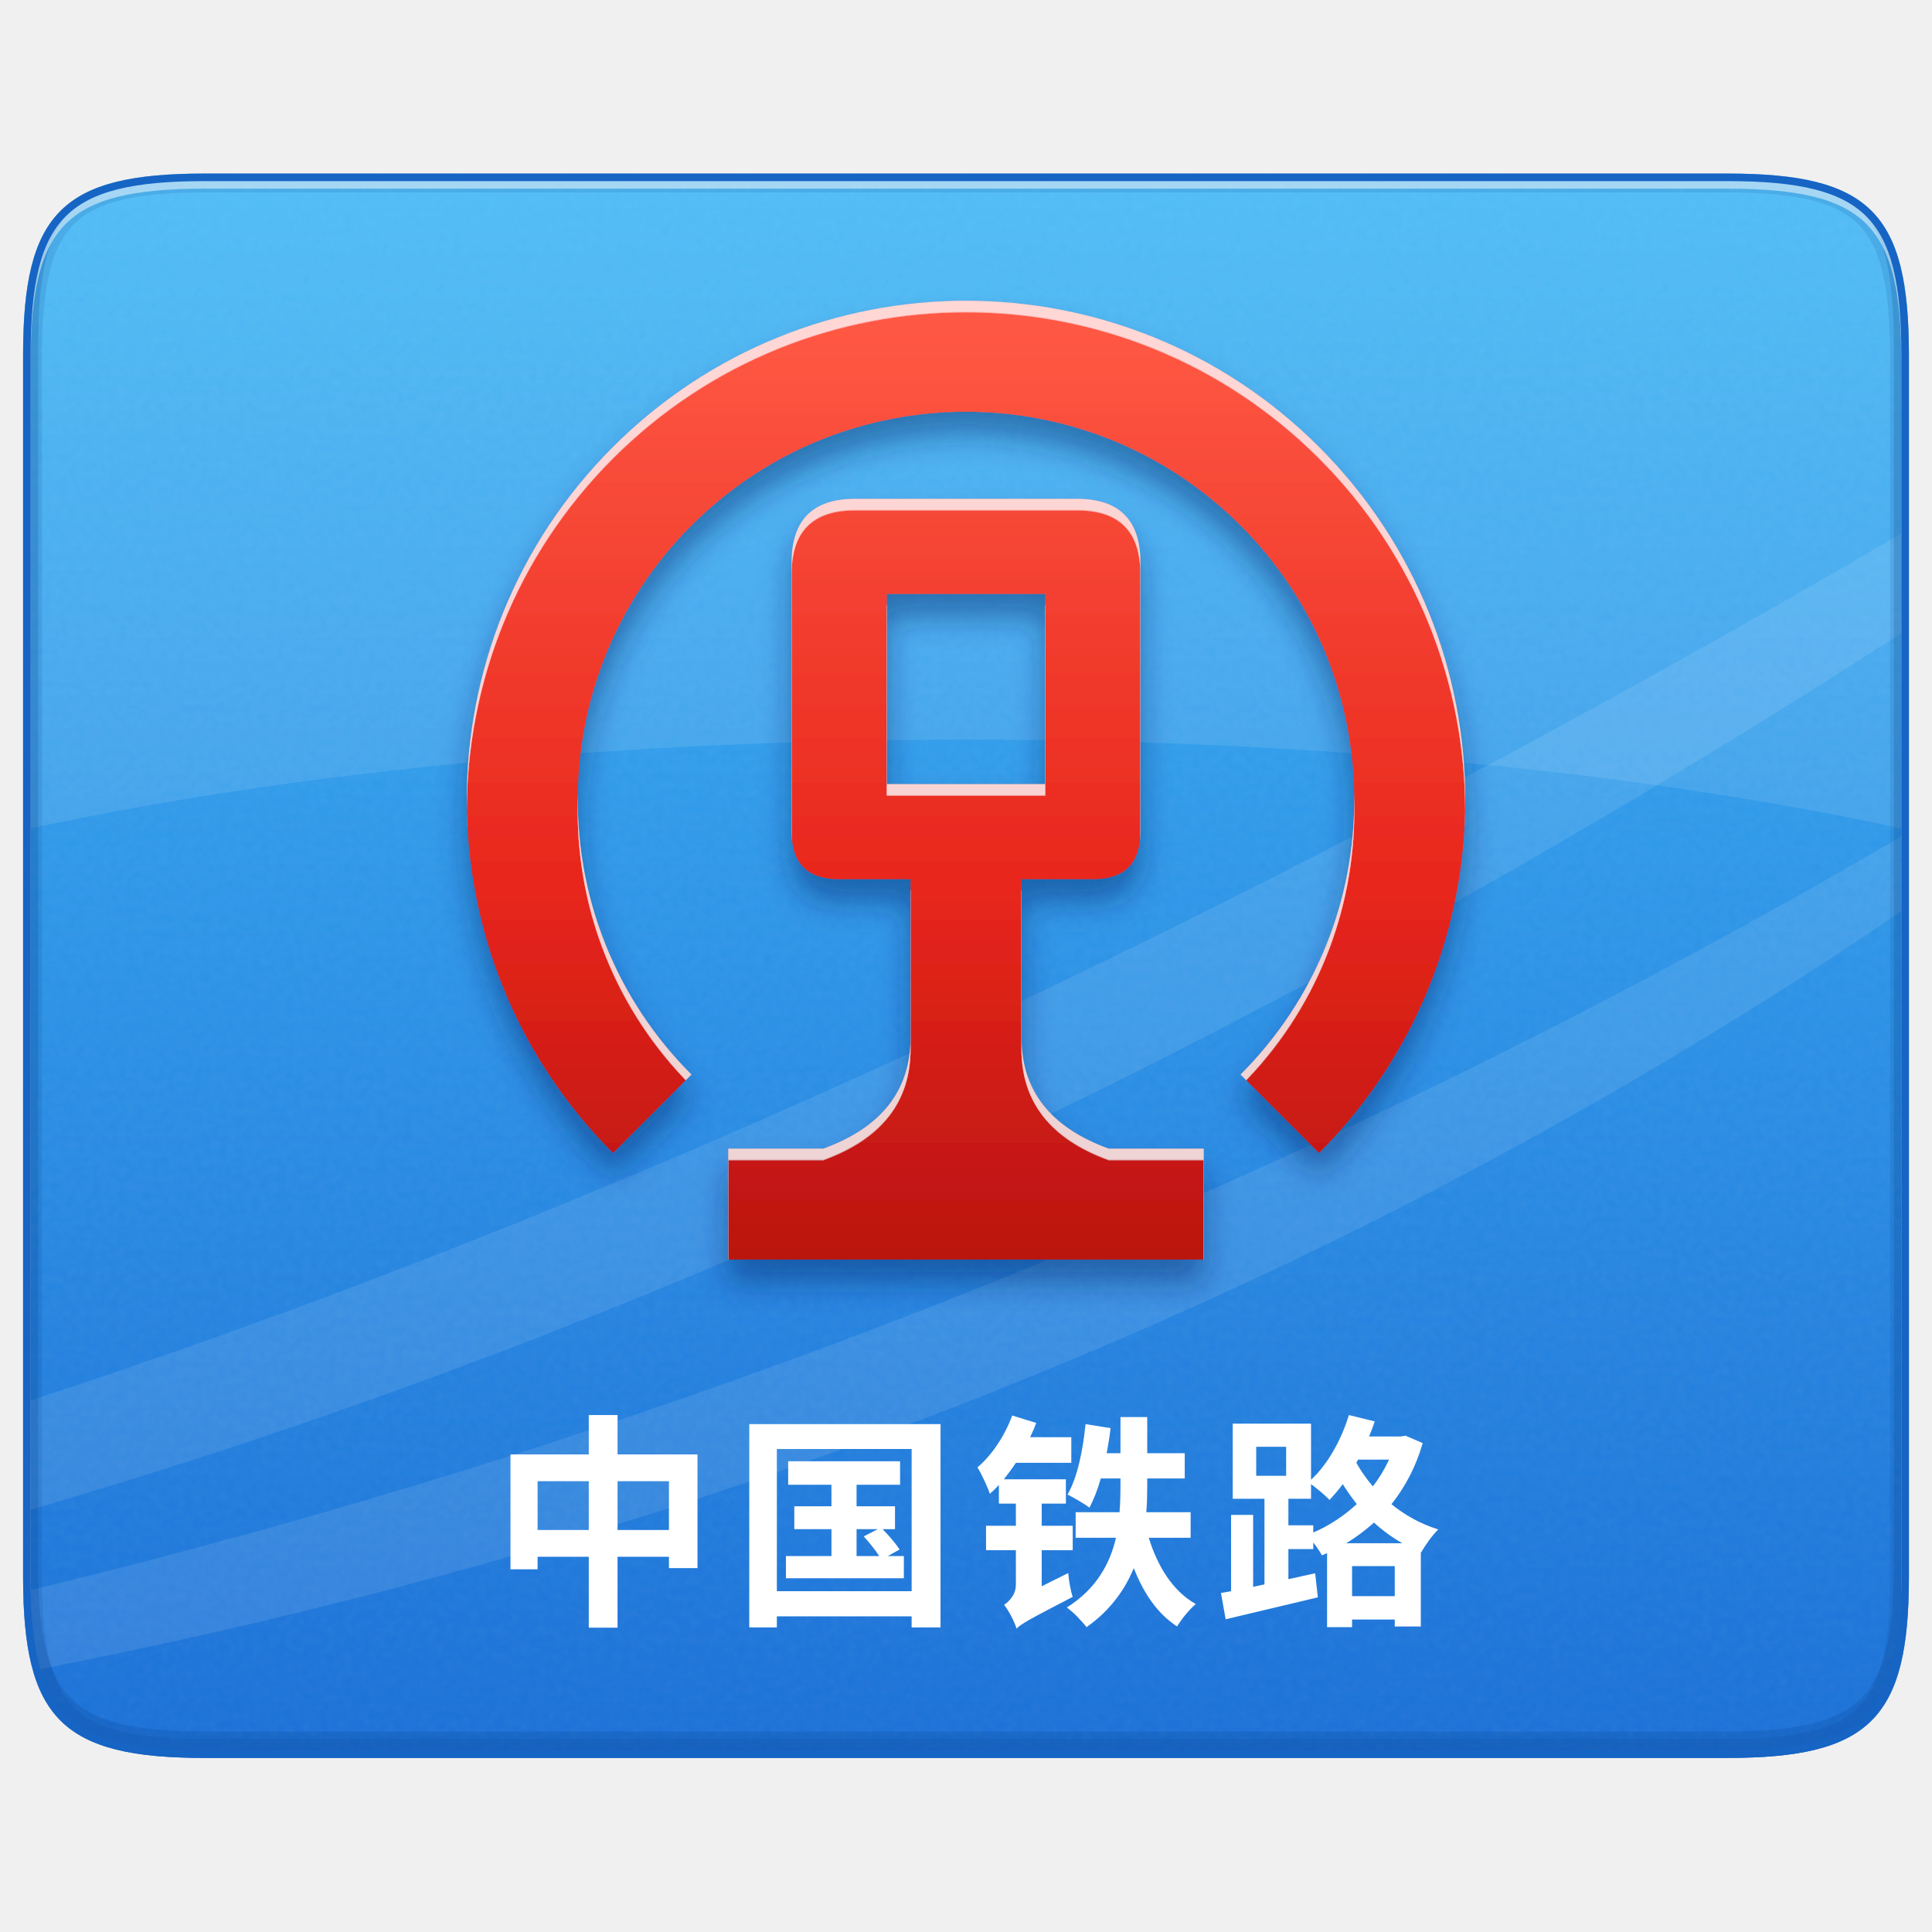
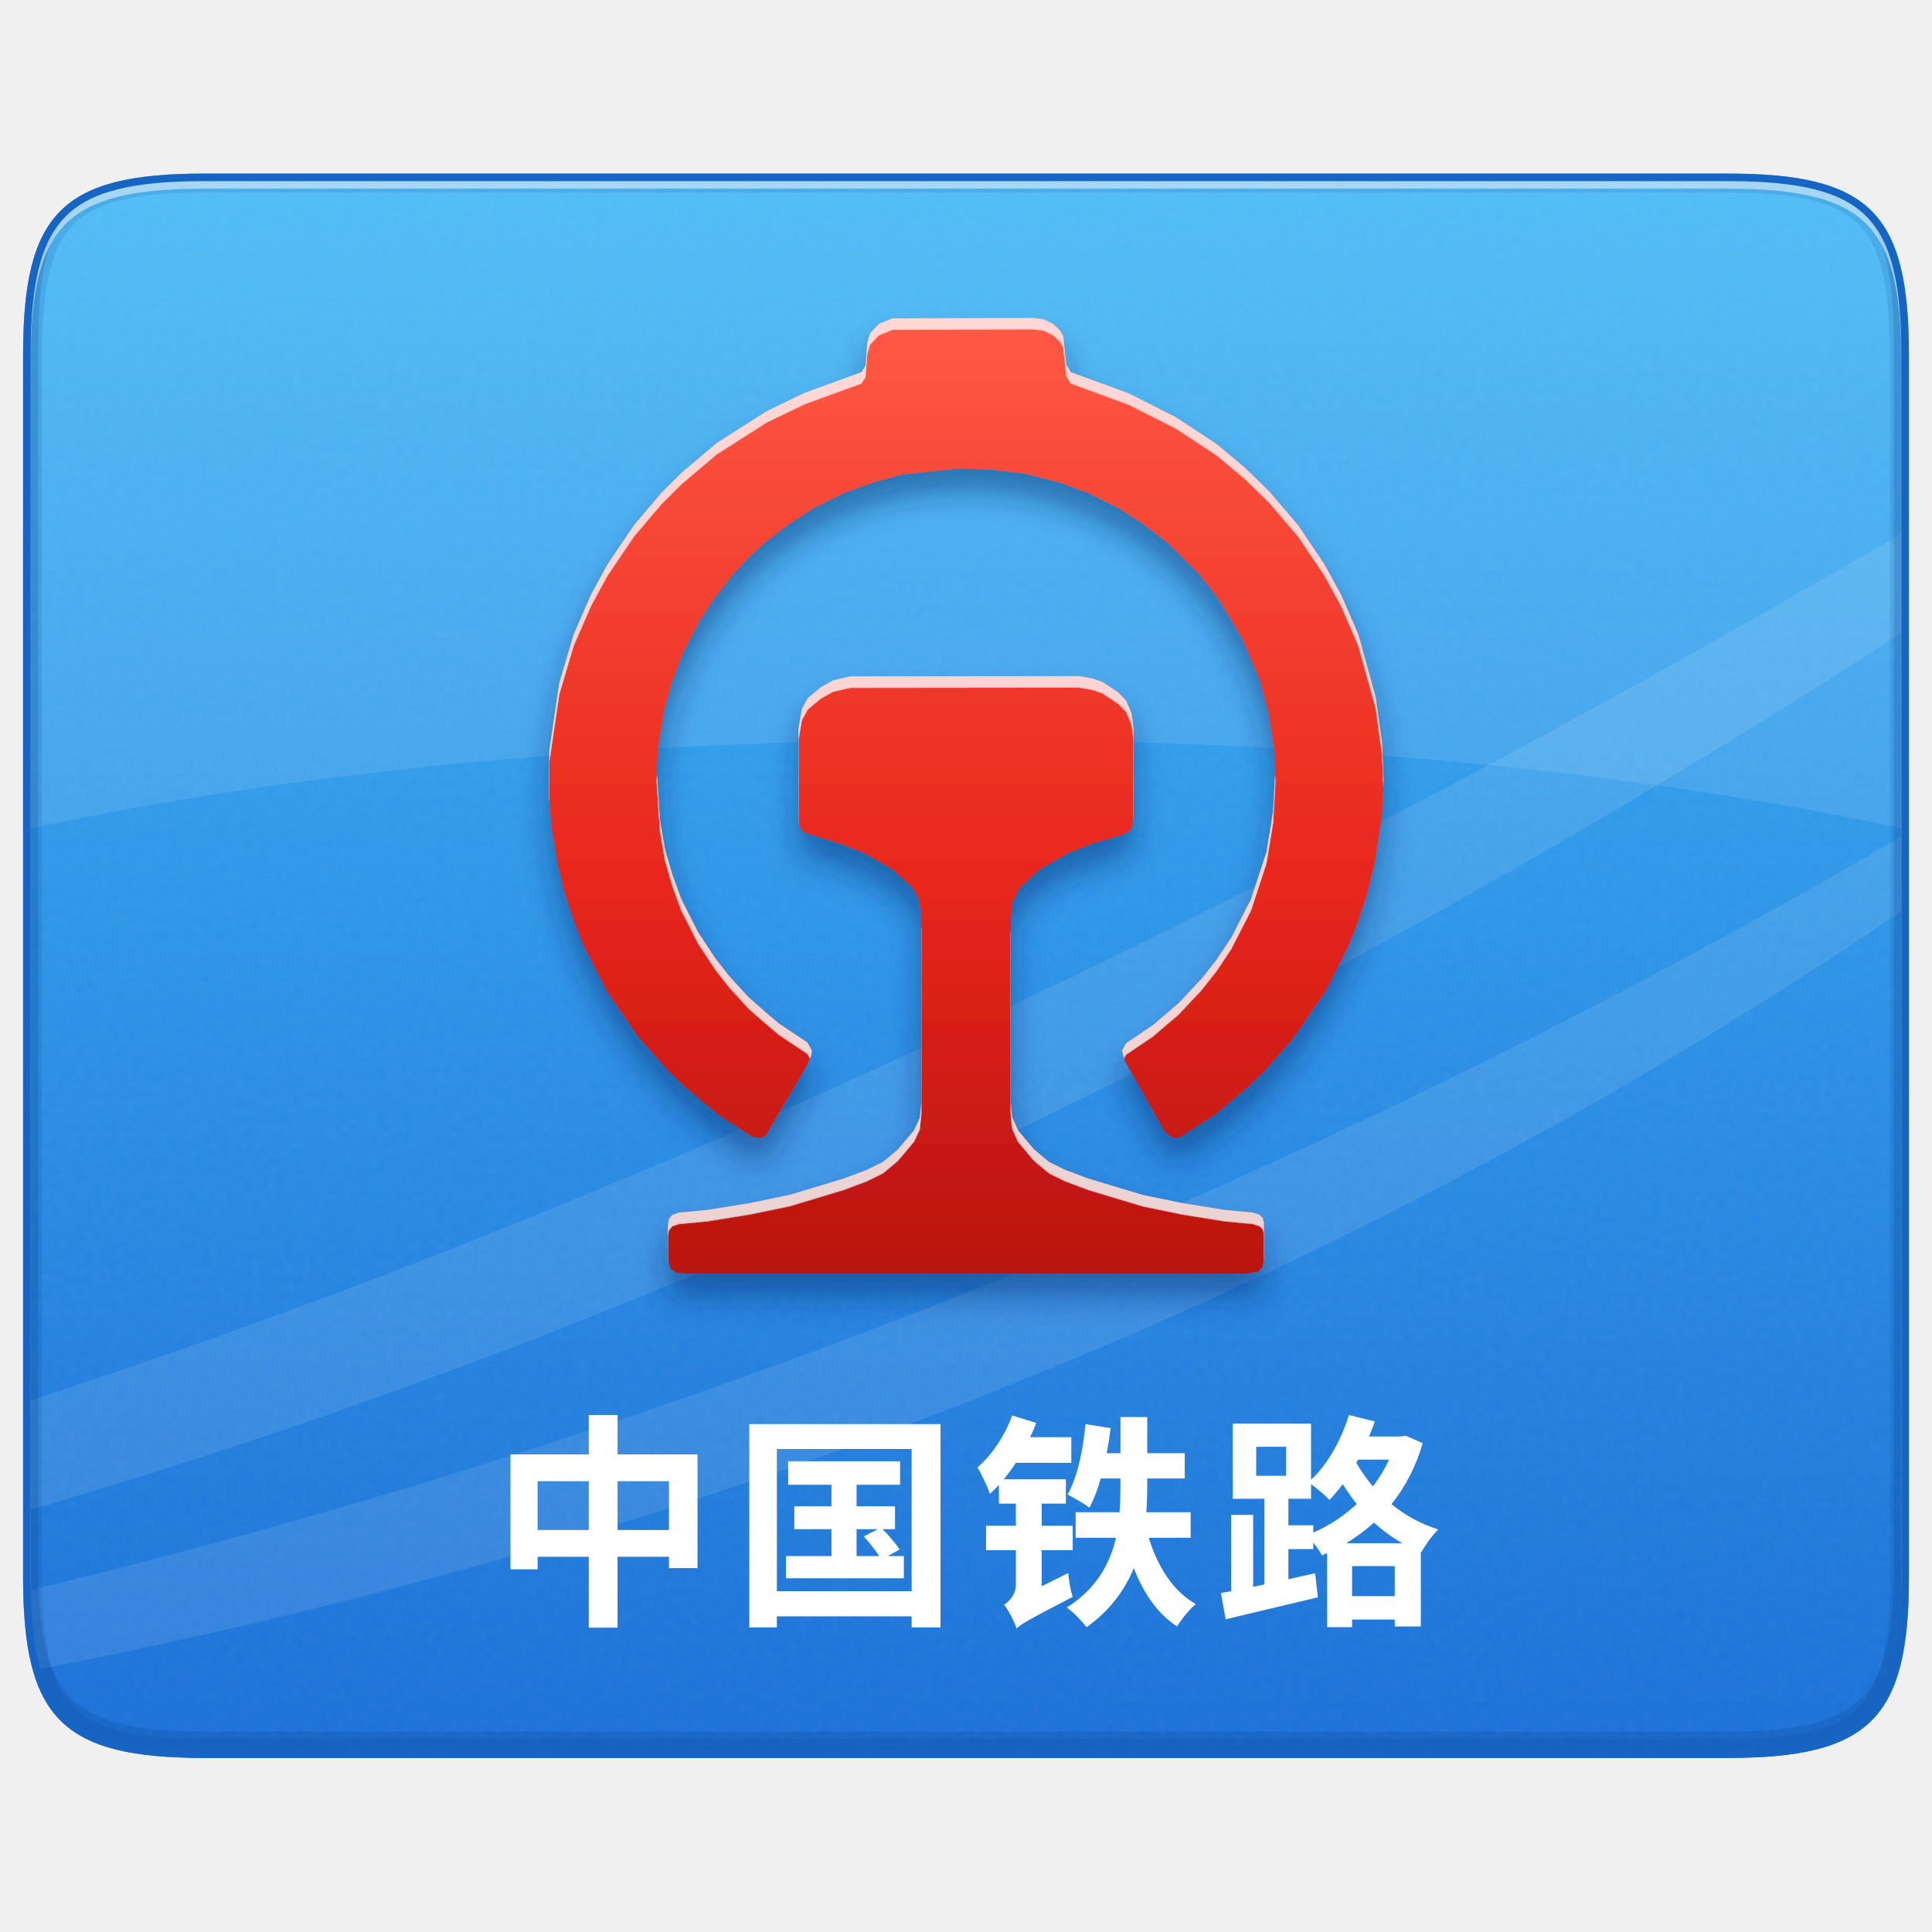
<svg xmlns="http://www.w3.org/2000/svg" width="256" height="256" viewBox="0 0 256 256">
  <defs>
    <path id="t" d="M27.06 23H228.94C247.74 23 252.94 28.2 252.94 47V208.93C252.94 227.73 247.74 232.93 228.94 232.93H27.06C8.26 232.93 3.06 227.73 3.06 208.93V47C3.06 28.2 8.26 23 27.06 23Z" />
    <clipPath id="tc">
      <use href="#t" />
    </clipPath>
    <linearGradient id="tf" x1="0" y1="23" x2="0" y2="233" gradientUnits="userSpaceOnUse">
      <stop offset="0" stop-color="#3DB5F5" />
      <stop offset="1" stop-color="#1A6FD6" />
    </linearGradient>
    <linearGradient id="red" x1="0" y1="-62" x2="0" y2="60" gradientUnits="userSpaceOnUse">
      <stop offset="0" stop-color="#FF5A45" />
      <stop offset=".6" stop-color="#E8261C" />
      <stop offset="1" stop-color="#B8130F" />
    </linearGradient>
    <filter id="noise" x="0" y="0" width="100%" height="100%">
      <feTurbulence type="fractalNoise" baseFrequency="0.9" numOctaves="2" seed="13" />
      <feColorMatrix values="0 0 0 0 1  0 0 0 0 1  0 0 0 0 1  0 0 0 0.05 0" />
      <feComposite in2="SourceAlpha" operator="in" />
    </filter>
    <filter id="emb" x="-20%" y="-20%" width="140%" height="150%">
      <feGaussianBlur in="SourceAlpha" stdDeviation="2" result="b" />
      <feOffset in="b" dy="3" result="o" />
      <feFlood flood-color="#002A66" flood-opacity=".45" />
      <feComposite in2="o" operator="in" result="sh" />
      <feOffset in="SourceAlpha" dy="1.5" result="so" />
      <feComposite in="SourceAlpha" in2="so" operator="out" result="edge" />
      <feFlood flood-color="#fff" flood-opacity=".65" />
      <feComposite in2="edge" operator="in" result="hl" />
      <feMerge>
        <feMergeNode in="sh" />
        <feMergeNode in="SourceGraphic" />
        <feMergeNode in="hl" />
      </feMerge>
    </filter>
    <g id="emblem">
-       <path d="M-39.6 39.6A56 56 0 1 1 39.6 39.6" fill="none" stroke="url(#red)" stroke-width="14" />
-       <path fill="url(#red)" fill-rule="evenodd" d="M-22 -30Q-22 -38 -14 -38H14Q22 -38 22 -30V4Q22 10 16 10H7V30Q7 40 18 44H30V58H-30V44H-18Q-7 40 -7 30V10H-16Q-22 10 -22 4ZM-10 -26H10V-2H-10Z" />
+       <path fill="url(#red)" d="M-9.29 -60.77L-10.99 -60.07L-12.12 -58.87L-12.46 -57.68L-12.67 -54.78L-13.21 -53.98L-20.36 -51.38L-25.13 -49.08L-31.44 -45.06L-35.87 -41.31L-38.43 -38.76L-41.90 -34.67L-45.24 -29.73L-47.28 -25.99L-49.50 -20.91L-51.33 -14.74L-52.57 -6.29L-52.64 -0.43L-52.25 3.83L-51.53 8.09L-50.62 11.84L-49.36 15.59L-48.31 18.29L-45.25 24.28L-41.38 29.90L-37.77 33.99L-35.68 36.04L-31.27 39.72L-27.01 42.50L-25.98 42.68L-25.28 42.34L-20.18 33.65L-19.54 32.29L-19.45 31.61L-20.02 30.60L-23.60 28.21L-25.47 26.63L-27.52 24.81L-29.90 22.20L-31.61 20.02L-33.82 16.68L-35.93 12.52L-37.06 9.44L-37.99 6.22L-38.63 2.47L-39.05 -3.83L-38.84 -6.73L-38.11 -11.33L-37.13 -14.91L-35.76 -18.49L-33.76 -22.41L-31.88 -25.30L-29.56 -28.31L-27.47 -30.59L-25.23 -32.63L-22.31 -34.84L-19.17 -36.87L-15.25 -38.81L-11.67 -40.10L-8.09 -41.07L-0.94 -41.83L3.15 -41.69L7.41 -41.19L11.84 -40.05L15.42 -38.73L19.34 -36.77L22.32 -34.84L25.42 -32.46L29.39 -28.51L31.89 -25.30L34.84 -20.36L37.08 -15.08L38.18 -10.99L38.86 -6.56L39.05 -3.83L38.76 1.45L37.92 6.56L35.97 12.52L33.48 17.37L31.61 20.18L29.73 22.56L26.83 25.64L23.60 28.40L20.19 30.71L19.70 31.61L20.02 32.92L25.06 41.83L25.98 42.64L26.84 42.65L31.44 39.69L35.70 36.10L37.74 34.10L41.32 30.02L45.37 24.11L48.31 18.29L49.36 15.59L50.57 12.01L51.56 7.92L52.48 1.96L52.69 -2.47L52.50 -7.24L51.68 -13.03L49.51 -20.87L47.37 -25.81L45.24 -29.72L41.91 -34.67L38.27 -38.93L35.19 -41.93L31.65 -44.90L26.47 -48.31L20.53 -51.31L13.21 -53.99L12.64 -54.95L12.27 -58.53L11.84 -59.27L10.99 -60.07L9.80 -60.66L8.43 -60.83ZM-14.57 -15.60L-16.78 -15.09L-18.32 -14.23L-19.96 -12.86L-20.71 -11.50L-21.14 -8.95L-21.08 2.98L-20.87 3.66L-20.30 4.17L-15.93 5.51L-12.86 6.71L-9.26 8.78L-6.73 11.12L-5.91 12.69L-5.64 14.74L-5.64 38.25L-5.83 40.13L-6.56 41.69L-8.60 44.11L-10.48 45.68L-12.52 46.68L-15.42 47.77L-22.29 49.84L-27.23 50.86L-32.63 51.73L-36.21 52.07L-37.06 52.35L-37.51 52.91L-37.62 53.76L-37.61 58.02L-37.24 59.21L-36.55 59.66L-35.19 59.78L35.19 59.78L36.89 59.52L37.44 58.87L37.62 57.68L37.59 53.25L37.44 52.74L37.06 52.35L36.21 52.07L32.63 51.73L27.23 50.86L22.29 49.84L15.42 47.77L12.52 46.68L10.48 45.68L8.54 44.05L6.56 41.69L5.79 39.96L5.64 38.08L5.64 15.42L5.79 13.03L6.73 11.12L9.25 8.78L12.82 6.73L15.93 5.51L20.02 4.29L20.87 3.66L21.14 2.13L21.13 -9.12L20.87 -10.99L20.19 -12.56L19.17 -13.61L17.18 -14.91L15.93 -15.34L14.23 -15.63Z" />
    </g>
  </defs>
  <use href="#t" fill="url(#tf)" />
  <use href="#t" filter="url(#noise)" />
  <g clip-path="url(#tc)" fill="#fff" opacity=".10">
    <path d="M-10 190Q120 150 270 60L270 72Q130 166 -10 204Z" />
    <path d="M-10 214Q140 180 270 100L270 108Q150 196 -10 224Z" />
  </g>
  <path d="M3 23H253V110C180 94 76 94 3 110Z" fill="#fff" opacity=".10" clip-path="url(#tc)" />
  <g clip-path="url(#tc)" fill="none">
    <use href="#t" stroke="#003A80" stroke-opacity=".12" stroke-width="5" />
    <use href="#t" stroke="#003A80" stroke-opacity=".18" stroke-width="4" transform="translate(0 -1.5)" />
    <use href="#t" stroke="#fff" stroke-opacity=".5" stroke-width="2" transform="translate(0 1)" />
    <use href="#t" stroke="#1664C4" stroke-width="2" />
  </g>
  <g filter="url(#emb)">
    <use href="#emblem" transform="translate(128 106) scale(1.05)" />
  </g>
  <text x="128" y="213" text-anchor="middle" font-family="Microsoft YaHei, sans-serif" font-weight="700" font-size="30" fill="#fff" letter-spacing="2">中国铁路</text>
</svg>
